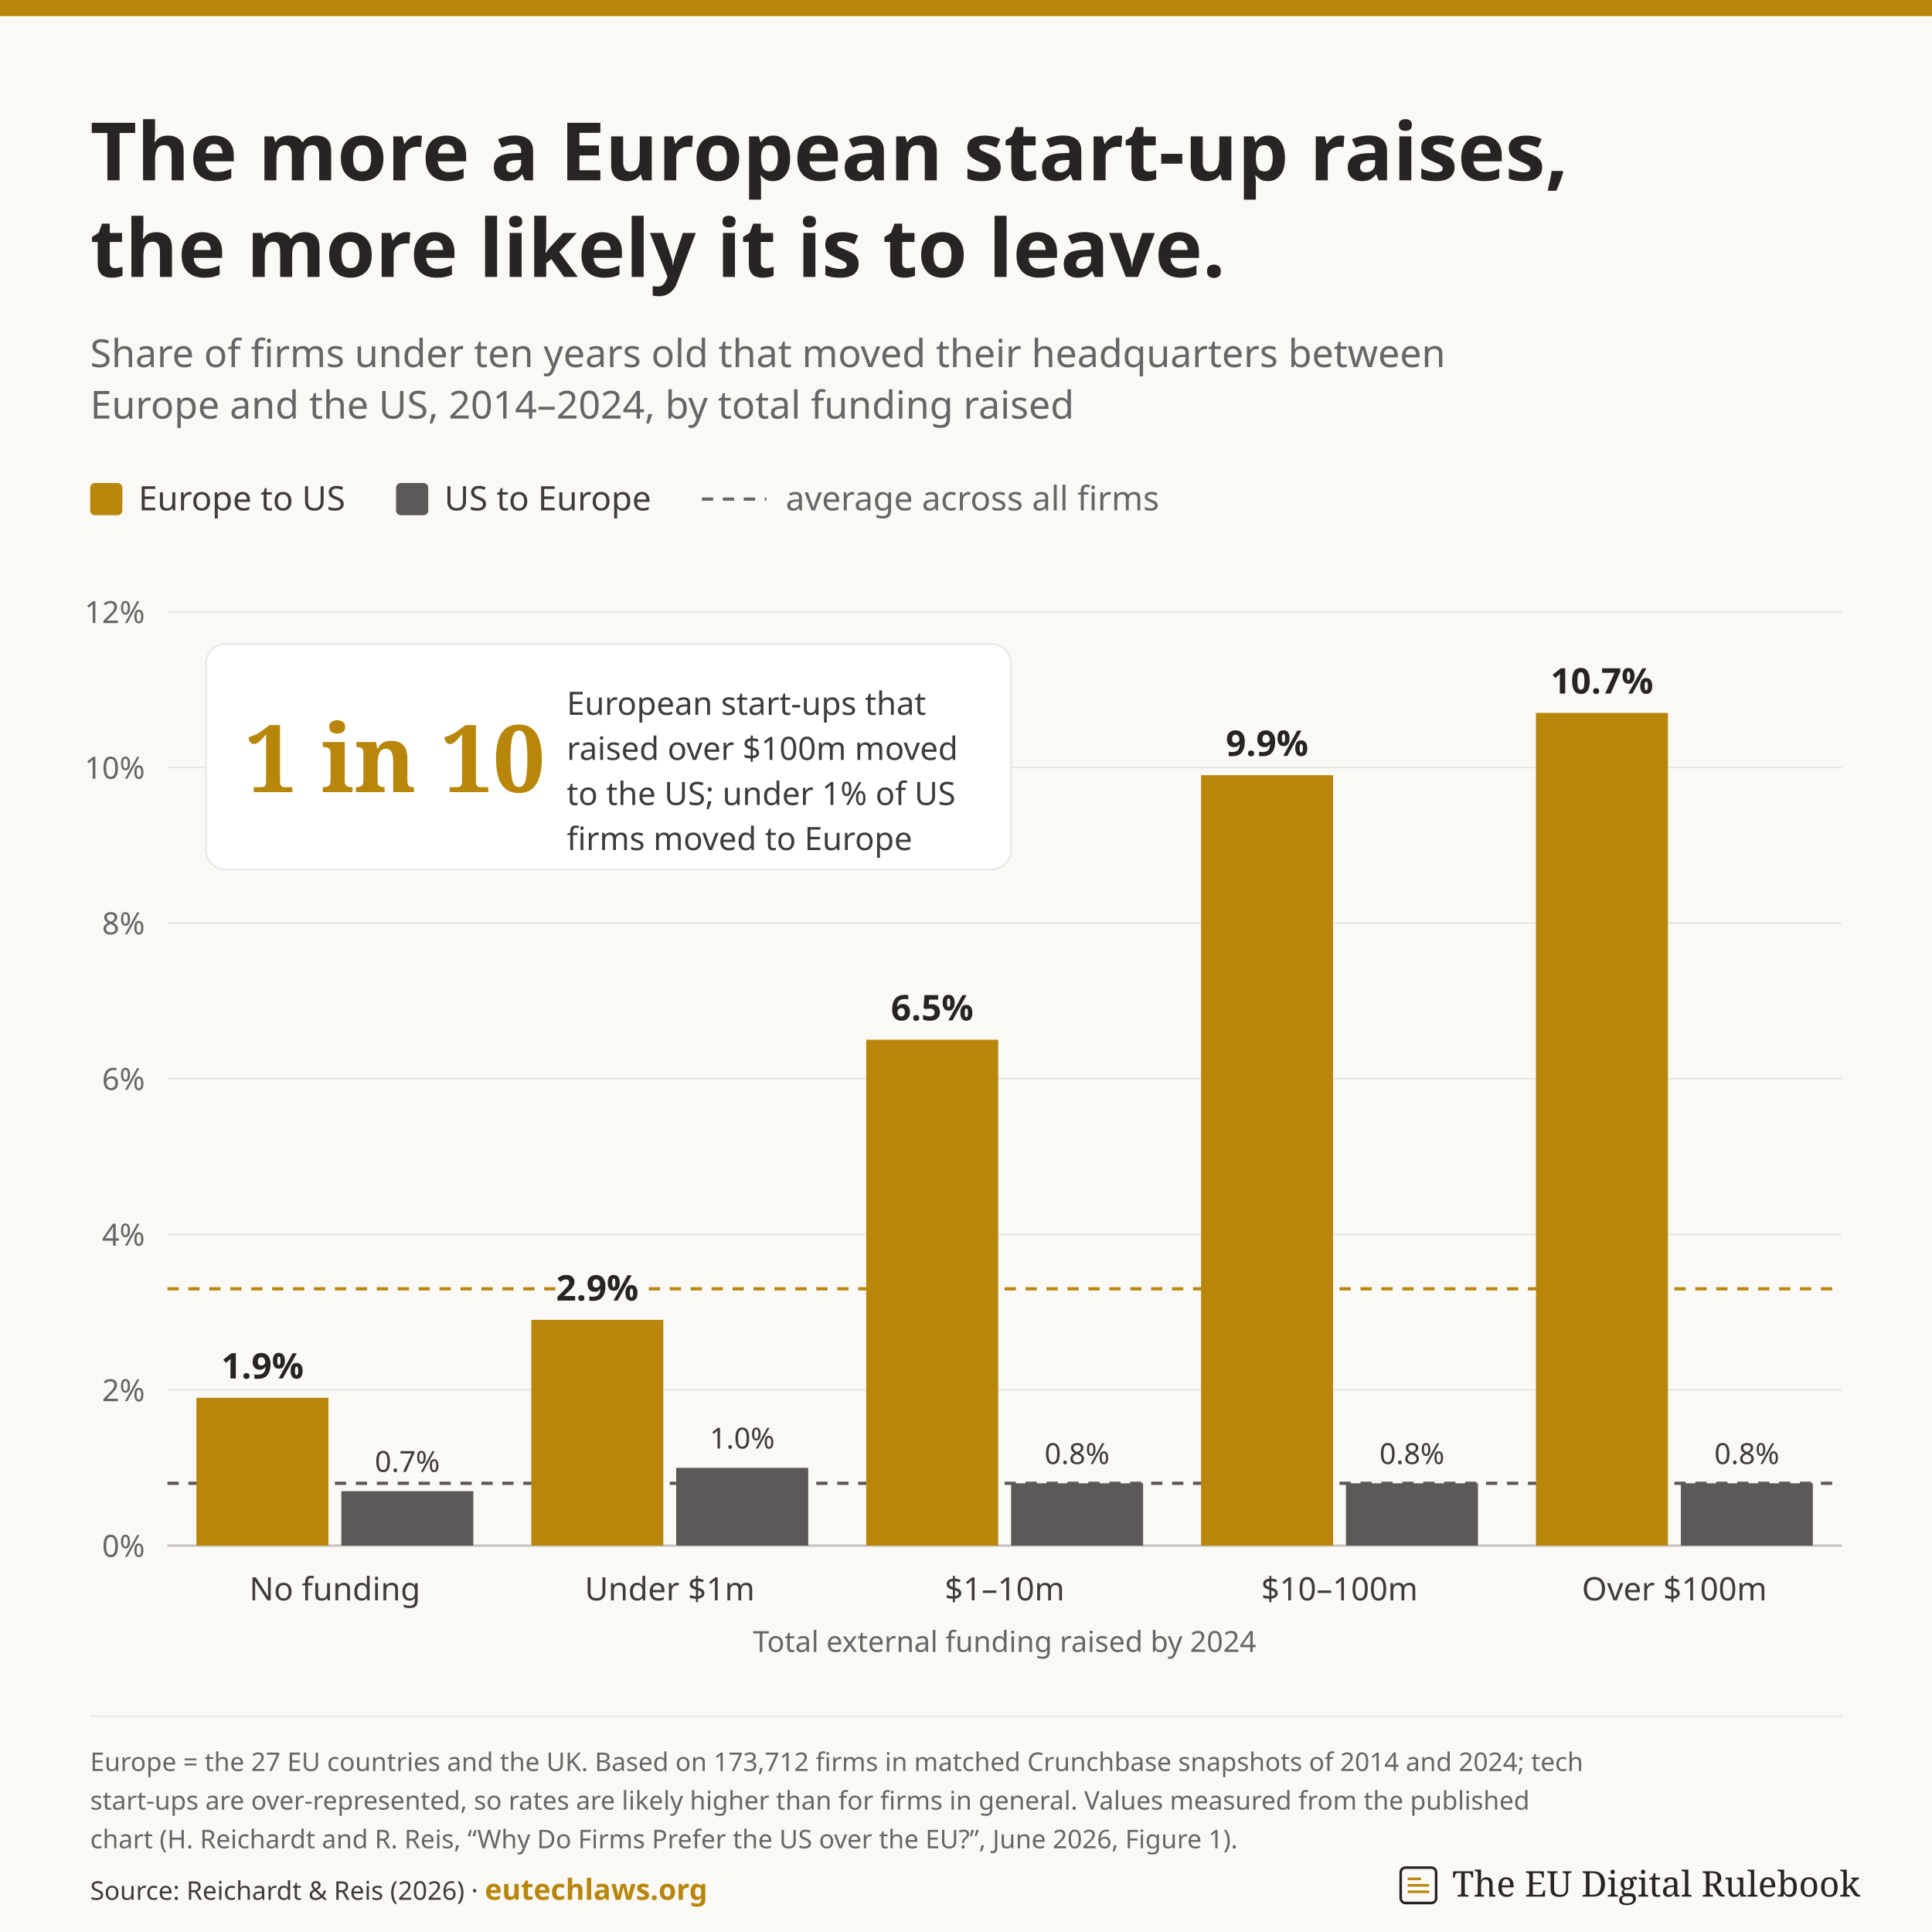
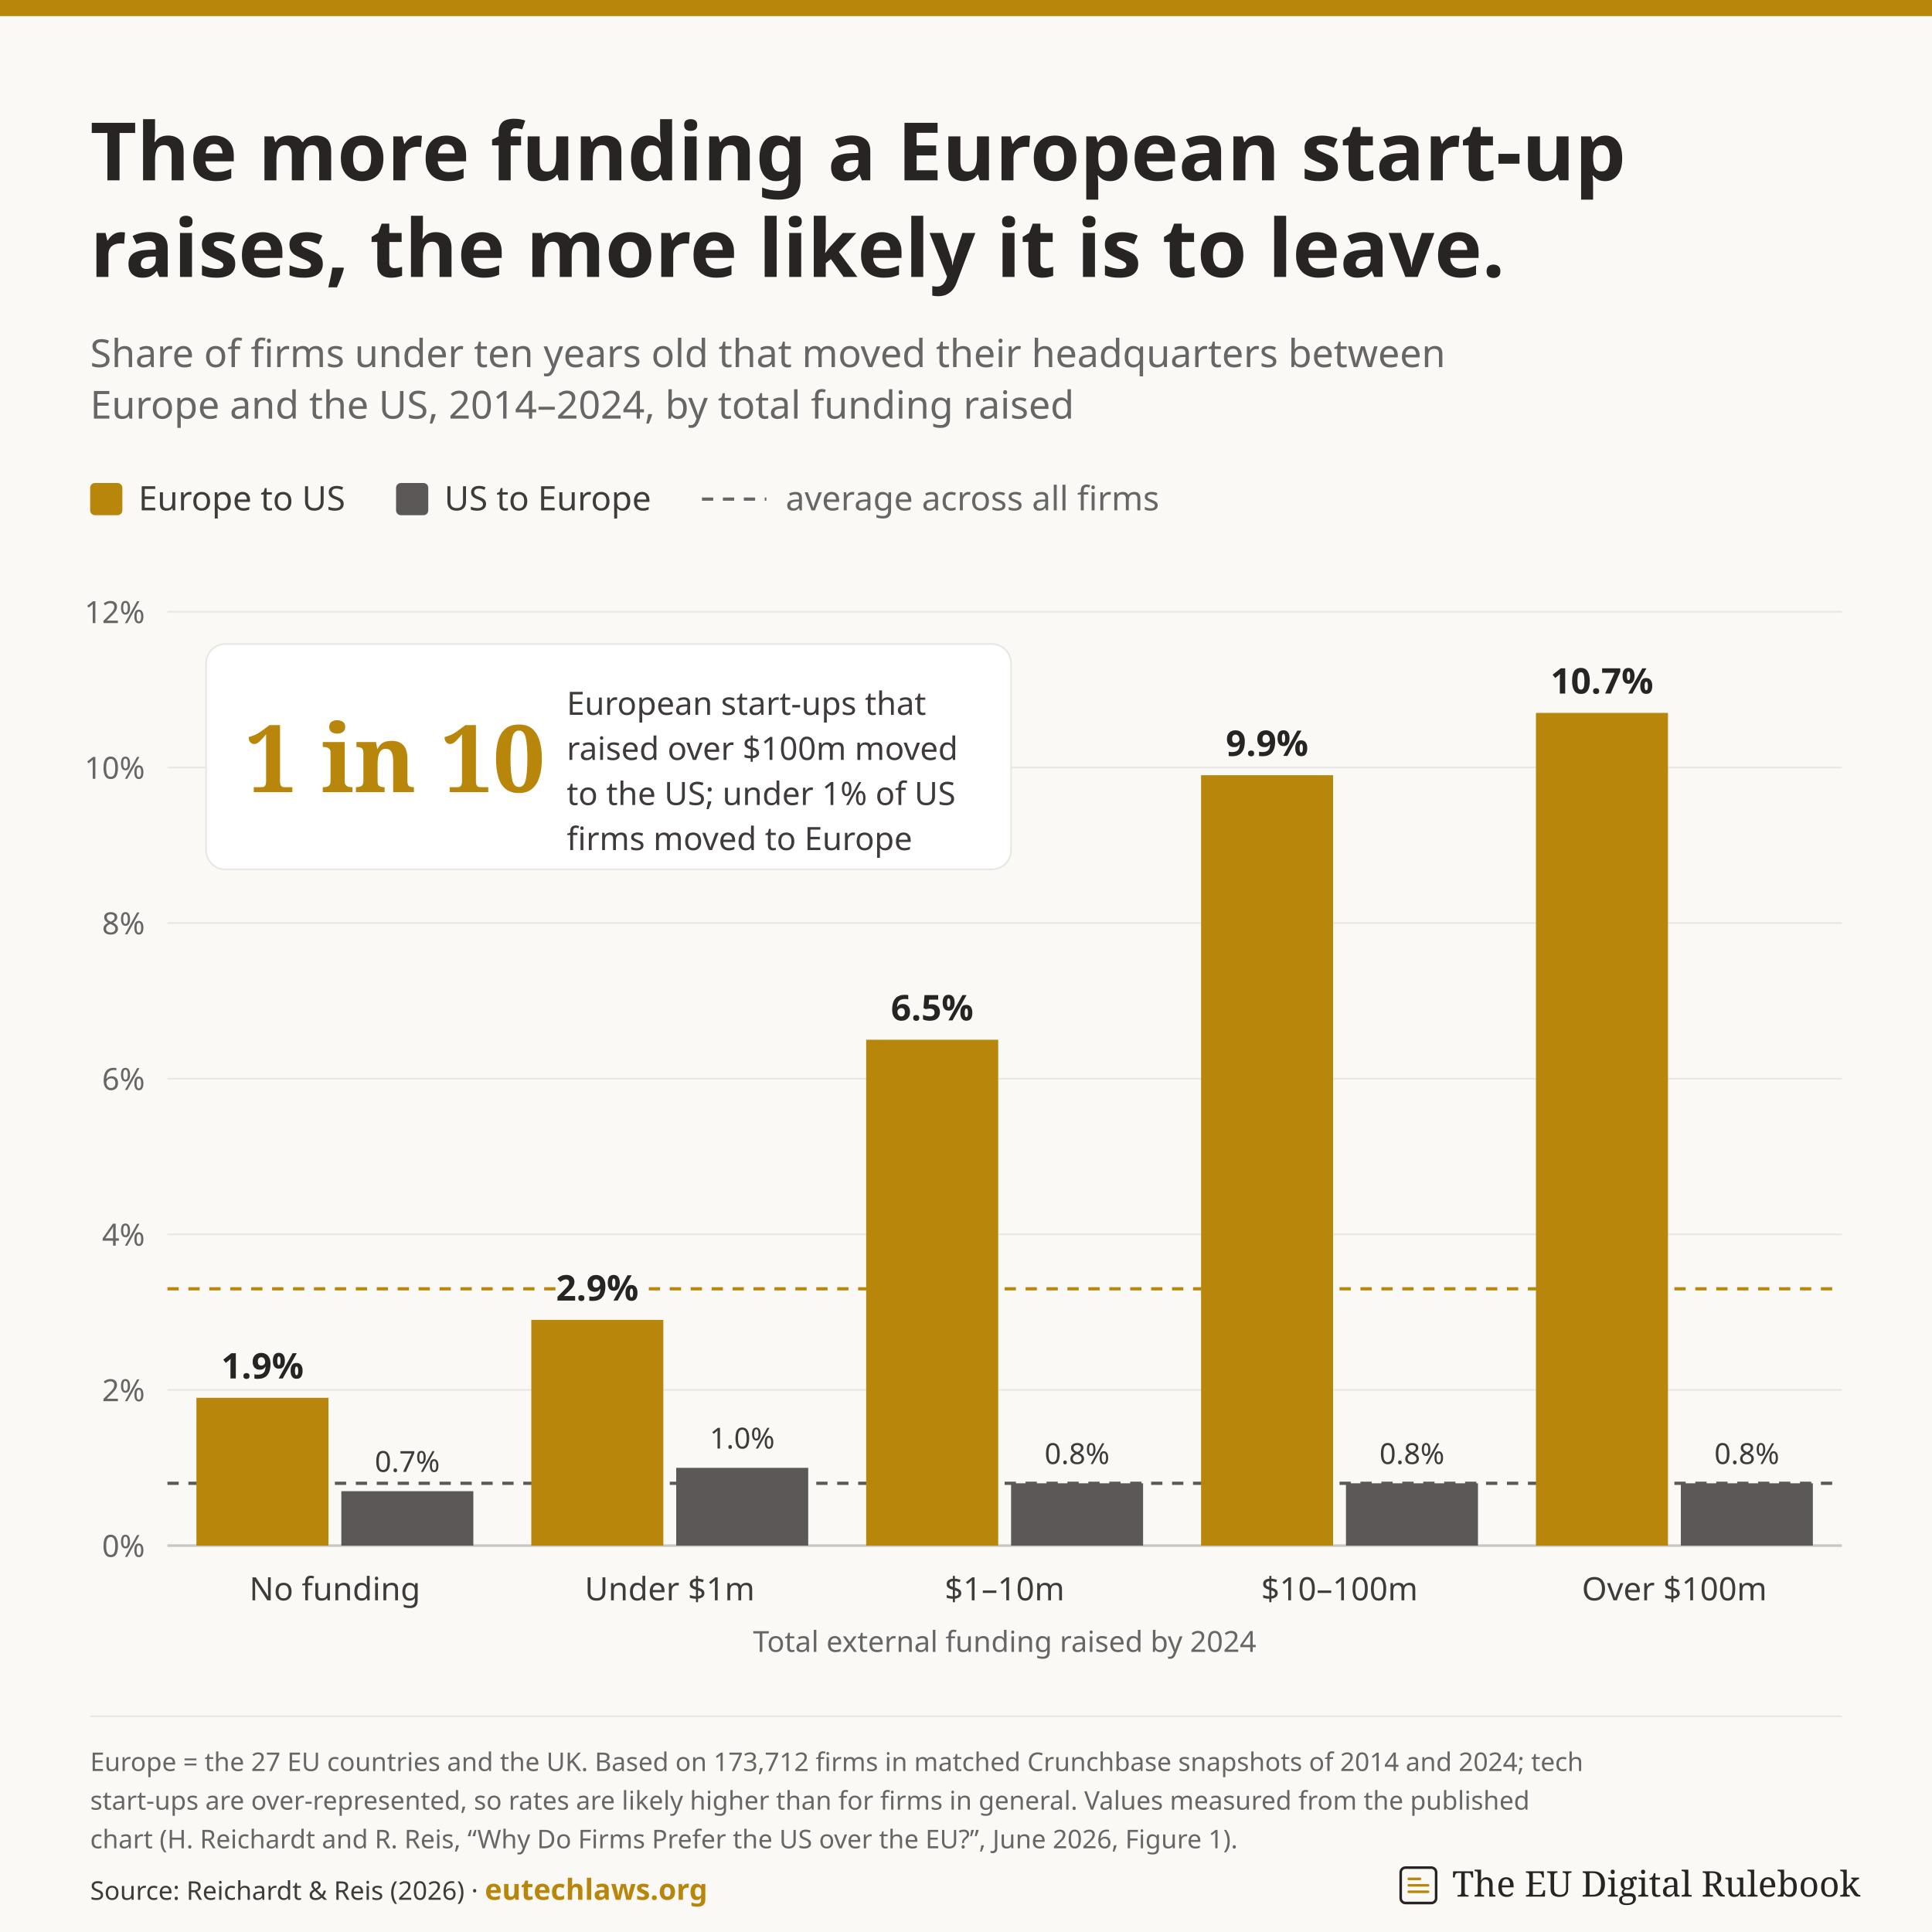
- <svg xmlns="http://www.w3.org/2000/svg" viewBox="0 0 1200 1200" width="100%" role="img" aria-label="The more a European start-up raises, the more likely it is to leave. Share of firms under ten years old that moved their headquarters, 2014-2024: Europe to US 1.9% with no funding, 2.9% under $1m, 6.5% at $1-10m, 9.9% at $10-100m, 10.7% over $100m (average 3.3%); US to Europe 0.7% to 1.0% at every funding level (average 0.8%).">
+ <svg xmlns="http://www.w3.org/2000/svg" viewBox="0 0 1200 1200" width="100%" role="img" aria-label="The more funding a European start-up raises, the more likely it is to leave. Share of firms under ten years old that moved their headquarters, 2014-2024: Europe to US 1.9% with no funding, 2.9% under $1m, 6.5% at $1-10m, 9.9% at $10-100m, 10.7% over $100m (average 3.3%); US to Europe 0.7% to 1.0% at every funding level (average 0.8%).">
  <rect width="1200" height="1200" fill="#FAF9F5" />
  <rect width="1200" height="10" fill="#B8860B" />
-   <text x="56.0" y="112.0" text-anchor="start" font-family="DM Sans, sans-serif" font-size="50" font-weight="700" fill="#282424">The more a European start-up raises,</text>
-   <text x="56.0" y="172.0" text-anchor="start" font-family="DM Sans, sans-serif" font-size="50" font-weight="700" fill="#282424">the more likely it is to leave.</text>
+   <text x="56.0" y="112.0" text-anchor="start" font-family="DM Sans, sans-serif" font-size="50" font-weight="700" fill="#282424">The more funding a European start-up</text>
+   <text x="56.0" y="172.0" text-anchor="start" font-family="DM Sans, sans-serif" font-size="50" font-weight="700" fill="#282424">raises, the more likely it is to leave.</text>
  <text x="56.0" y="228.0" text-anchor="start" font-family="DM Sans, sans-serif" font-size="24" font-weight="400" fill="#666666">Share of firms under ten years old that moved their headquarters between</text>
  <text x="56.0" y="260.0" text-anchor="start" font-family="DM Sans, sans-serif" font-size="24" font-weight="400" fill="#666666">Europe and the US, 2014–2024, by total funding raised</text>
  <rect x="56" y="300" width="20" height="20" rx="3" fill="#B8860B" />
  <text x="86.0" y="317.0" text-anchor="start" font-family="DM Sans, sans-serif" font-size="21" font-weight="400" fill="#3F3B3B">Europe to US</text>
  <rect x="246" y="300" width="20" height="20" rx="3" fill="#5C5858" />
  <text x="276.0" y="317.0" text-anchor="start" font-family="DM Sans, sans-serif" font-size="21" font-weight="400" fill="#3F3B3B">US to Europe</text>
  <line x1="436" x2="476" y1="310" y2="310" stroke="#666666" stroke-width="2" stroke-dasharray="7 6" />
  <text x="488.0" y="317.0" text-anchor="start" font-family="DM Sans, sans-serif" font-size="21" font-weight="400" fill="#666666">average across all firms</text>
  <line x1="104" x2="1144" y1="960.0" y2="960.0" stroke="#C9C6C3" stroke-width="1.6" />
  <text x="90.0" y="967.0" text-anchor="end" font-family="DM Sans, sans-serif" font-size="19" font-weight="400" fill="#666666">0%</text>
  <line x1="104" x2="1144" y1="863.3" y2="863.3" stroke="#E8E6E3" stroke-width="1" />
  <text x="90.0" y="870.3" text-anchor="end" font-family="DM Sans, sans-serif" font-size="19" font-weight="400" fill="#666666">2%</text>
  <line x1="104" x2="1144" y1="766.7" y2="766.7" stroke="#E8E6E3" stroke-width="1" />
  <text x="90.0" y="773.7" text-anchor="end" font-family="DM Sans, sans-serif" font-size="19" font-weight="400" fill="#666666">4%</text>
  <line x1="104" x2="1144" y1="670.0" y2="670.0" stroke="#E8E6E3" stroke-width="1" />
  <text x="90.0" y="677.0" text-anchor="end" font-family="DM Sans, sans-serif" font-size="19" font-weight="400" fill="#666666">6%</text>
  <line x1="104" x2="1144" y1="573.3" y2="573.3" stroke="#E8E6E3" stroke-width="1" />
  <text x="90.0" y="580.3" text-anchor="end" font-family="DM Sans, sans-serif" font-size="19" font-weight="400" fill="#666666">8%</text>
  <line x1="104" x2="1144" y1="476.7" y2="476.7" stroke="#E8E6E3" stroke-width="1" />
  <text x="90.0" y="483.7" text-anchor="end" font-family="DM Sans, sans-serif" font-size="19" font-weight="400" fill="#666666">10%</text>
  <line x1="104" x2="1144" y1="380.0" y2="380.0" stroke="#E8E6E3" stroke-width="1" />
  <text x="90.0" y="387.0" text-anchor="end" font-family="DM Sans, sans-serif" font-size="19" font-weight="400" fill="#666666">12%</text>
  <line x1="104" x2="1144" y1="800.5" y2="800.5" stroke="#B8860B" stroke-width="2" stroke-dasharray="7 6" />
  <line x1="104" x2="1144" y1="921.3" y2="921.3" stroke="#5C5858" stroke-width="2" stroke-dasharray="7 6" />
  <rect x="122.0" y="868.2" width="82" height="91.8" fill="#B8860B" />
  <text x="163.0" y="856.2" text-anchor="middle" font-family="DM Sans, sans-serif" font-size="22" font-weight="700" fill="#282424" stroke="#FAF9F5" stroke-width="6" paint-order="stroke">1.9%</text>
  <rect x="212.0" y="926.2" width="82" height="33.8" fill="#5C5858" />
  <text x="253.0" y="914.2" text-anchor="middle" font-family="DM Sans, sans-serif" font-size="18" font-weight="500" fill="#3F3B3B" stroke="#FAF9F5" stroke-width="6" paint-order="stroke">0.7%</text>
  <text x="208.0" y="994.0" text-anchor="middle" font-family="DM Sans, sans-serif" font-size="20" font-weight="500" fill="#3F3B3B">No funding</text>
  <rect x="330.0" y="819.8" width="82" height="140.2" fill="#B8860B" />
  <text x="371.0" y="807.8" text-anchor="middle" font-family="DM Sans, sans-serif" font-size="22" font-weight="700" fill="#282424" stroke="#FAF9F5" stroke-width="6" paint-order="stroke">2.9%</text>
  <rect x="420.0" y="911.7" width="82" height="48.3" fill="#5C5858" />
  <text x="461.0" y="899.7" text-anchor="middle" font-family="DM Sans, sans-serif" font-size="18" font-weight="500" fill="#3F3B3B" stroke="#FAF9F5" stroke-width="6" paint-order="stroke">1.0%</text>
  <text x="416.0" y="994.0" text-anchor="middle" font-family="DM Sans, sans-serif" font-size="20" font-weight="500" fill="#3F3B3B">Under $1m</text>
  <rect x="538.0" y="645.8" width="82" height="314.2" fill="#B8860B" />
  <text x="579.0" y="633.8" text-anchor="middle" font-family="DM Sans, sans-serif" font-size="22" font-weight="700" fill="#282424" stroke="#FAF9F5" stroke-width="6" paint-order="stroke">6.5%</text>
  <rect x="628.0" y="921.3" width="82" height="38.7" fill="#5C5858" />
  <text x="669.0" y="909.3" text-anchor="middle" font-family="DM Sans, sans-serif" font-size="18" font-weight="500" fill="#3F3B3B" stroke="#FAF9F5" stroke-width="6" paint-order="stroke">0.8%</text>
  <text x="624.0" y="994.0" text-anchor="middle" font-family="DM Sans, sans-serif" font-size="20" font-weight="500" fill="#3F3B3B">$1–10m</text>
  <rect x="746.0" y="481.5" width="82" height="478.5" fill="#B8860B" />
  <text x="787.0" y="469.5" text-anchor="middle" font-family="DM Sans, sans-serif" font-size="22" font-weight="700" fill="#282424" stroke="#FAF9F5" stroke-width="6" paint-order="stroke">9.9%</text>
  <rect x="836.0" y="921.3" width="82" height="38.7" fill="#5C5858" />
  <text x="877.0" y="909.3" text-anchor="middle" font-family="DM Sans, sans-serif" font-size="18" font-weight="500" fill="#3F3B3B" stroke="#FAF9F5" stroke-width="6" paint-order="stroke">0.8%</text>
  <text x="832.0" y="994.0" text-anchor="middle" font-family="DM Sans, sans-serif" font-size="20" font-weight="500" fill="#3F3B3B">$10–100m</text>
  <rect x="954.0" y="442.8" width="82" height="517.2" fill="#B8860B" />
  <text x="995.0" y="430.8" text-anchor="middle" font-family="DM Sans, sans-serif" font-size="22" font-weight="700" fill="#282424" stroke="#FAF9F5" stroke-width="6" paint-order="stroke">10.7%</text>
  <rect x="1044.0" y="921.3" width="82" height="38.7" fill="#5C5858" />
  <text x="1085.0" y="909.3" text-anchor="middle" font-family="DM Sans, sans-serif" font-size="18" font-weight="500" fill="#3F3B3B" stroke="#FAF9F5" stroke-width="6" paint-order="stroke">0.8%</text>
  <text x="1040.0" y="994.0" text-anchor="middle" font-family="DM Sans, sans-serif" font-size="20" font-weight="500" fill="#3F3B3B">Over $100m</text>
  <text x="624.0" y="1026.0" text-anchor="middle" font-family="DM Sans, sans-serif" font-size="18" font-weight="400" fill="#666666">Total external funding raised by 2024</text>
  <rect x="128" y="400" width="500" height="140" rx="12" fill="#FFFFFF" stroke="#E8E6E3" />
  <text x="152.0" y="492.0" text-anchor="start" font-family="'Source Serif 4', Georgia, serif" font-size="58" font-weight="700" fill="#B8860B">1 in 10</text>
  <text x="352.0" y="444.0" text-anchor="start" font-family="DM Sans, sans-serif" font-size="20" font-weight="400" fill="#3F3B3B">European start-ups that</text>
  <text x="352.0" y="472.0" text-anchor="start" font-family="DM Sans, sans-serif" font-size="20" font-weight="400" fill="#3F3B3B">raised over $100m moved</text>
  <text x="352.0" y="500.0" text-anchor="start" font-family="DM Sans, sans-serif" font-size="20" font-weight="400" fill="#3F3B3B">to the US; under 1% of US</text>
  <text x="352.0" y="528.0" text-anchor="start" font-family="DM Sans, sans-serif" font-size="20" font-weight="400" fill="#3F3B3B">firms moved to Europe</text>
  <line x1="56" x2="1144" y1="1066" y2="1066" stroke="#E8E6E3" />
  <text x="56.0" y="1100.0" text-anchor="start" font-family="DM Sans, sans-serif" font-size="16" font-weight="400" fill="#666666">Europe = the 27 EU countries and the UK. Based on 173,712 firms in matched Crunchbase snapshots of 2014 and 2024; tech</text>
  <text x="56.0" y="1124.0" text-anchor="start" font-family="DM Sans, sans-serif" font-size="16" font-weight="400" fill="#666666">start-ups are over-represented, so rates are likely higher than for firms in general. Values measured from the published</text>
  <text x="56.0" y="1148.0" text-anchor="start" font-family="DM Sans, sans-serif" font-size="16" font-weight="400" fill="#666666">chart (H. Reichardt and R. Reis, “Why Do Firms Prefer the US over the EU?”, June 2026, Figure 1).</text>
  <g transform="translate(870,1160)">
    <rect x="0" y="0" width="22" height="22" rx="3" fill="none" stroke="#282424" stroke-width="1.6" />
    <path d="M5 15h12M5 11h12M5 7h7" stroke="#B8860B" stroke-width="1.6" stroke-linecap="round" />
  </g>
  <text x="902.0" y="1178.0" text-anchor="start" font-family="'Source Serif 4', Georgia, serif" font-size="22" font-weight="400" fill="#282424">The EU Digital Rulebook</text>
  <text x="56.0" y="1180.0" text-anchor="start" font-family="DM Sans, sans-serif" font-size="16" font-weight="500" fill="#3F3B3B">Source: Reichardt &amp; Reis (2026) · <tspan fill="#B8860B" font-weight="700" font-size="18">eutechlaws.org</tspan>
  </text>
</svg>
